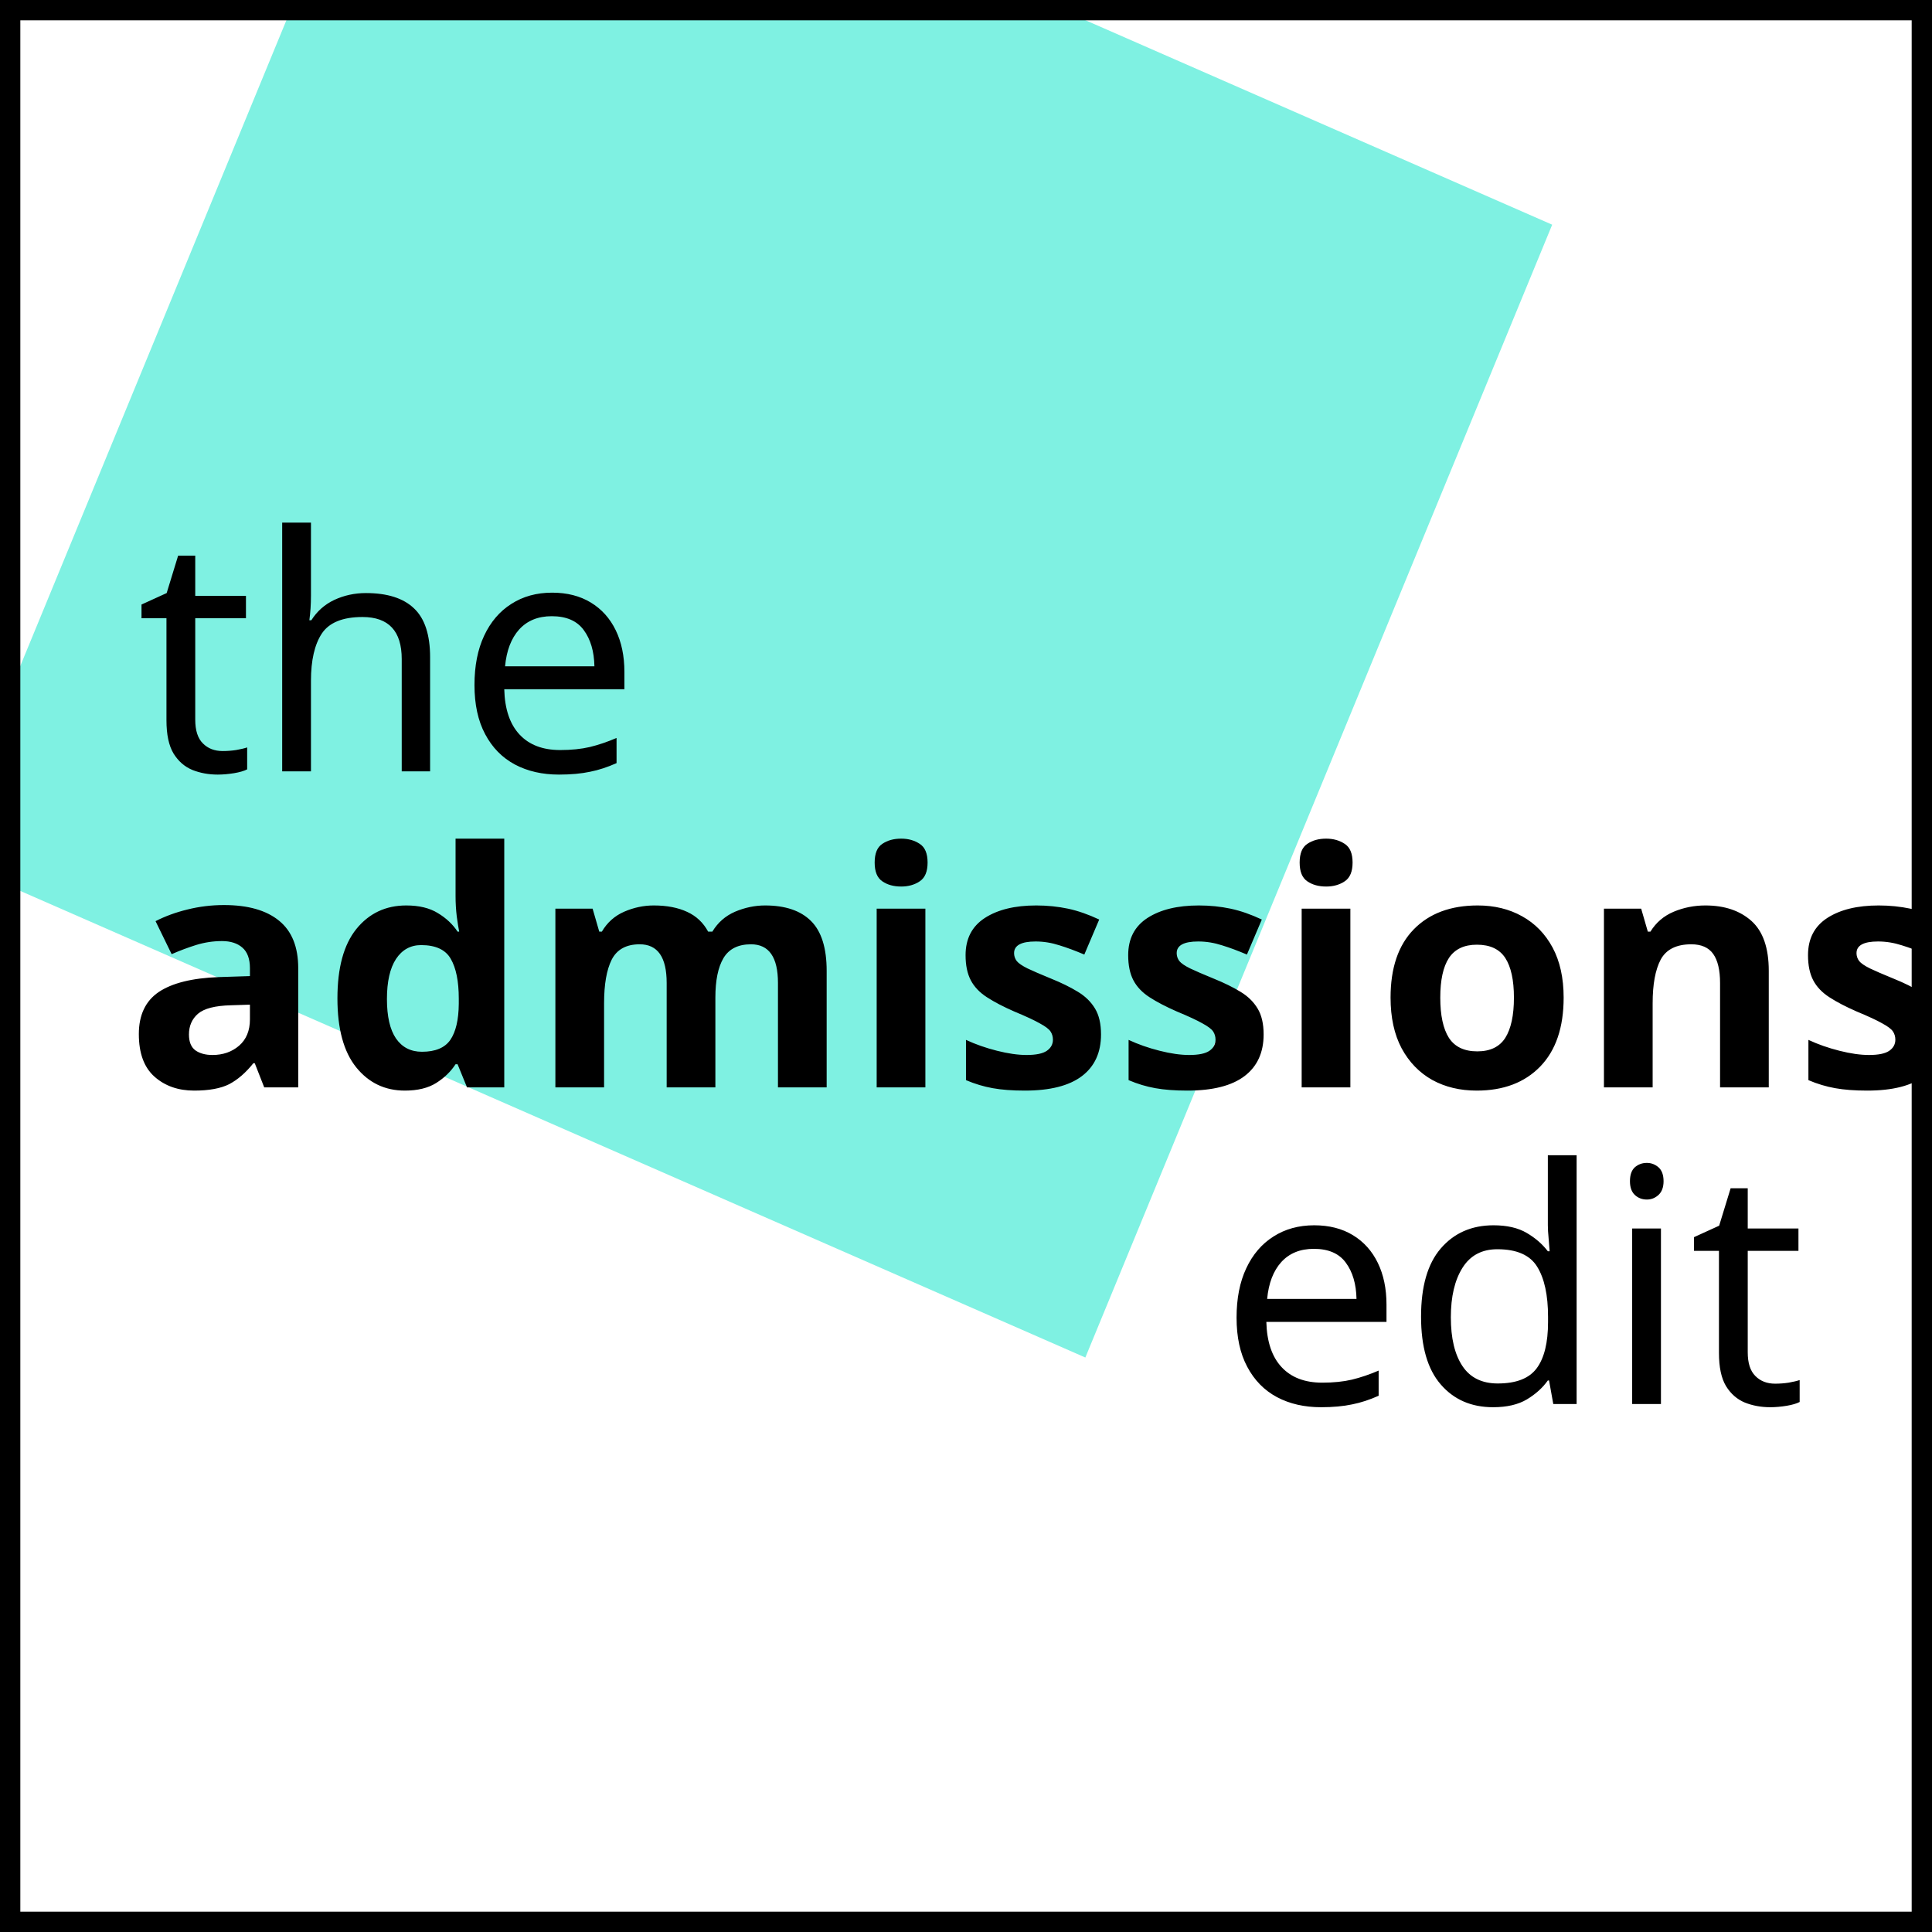
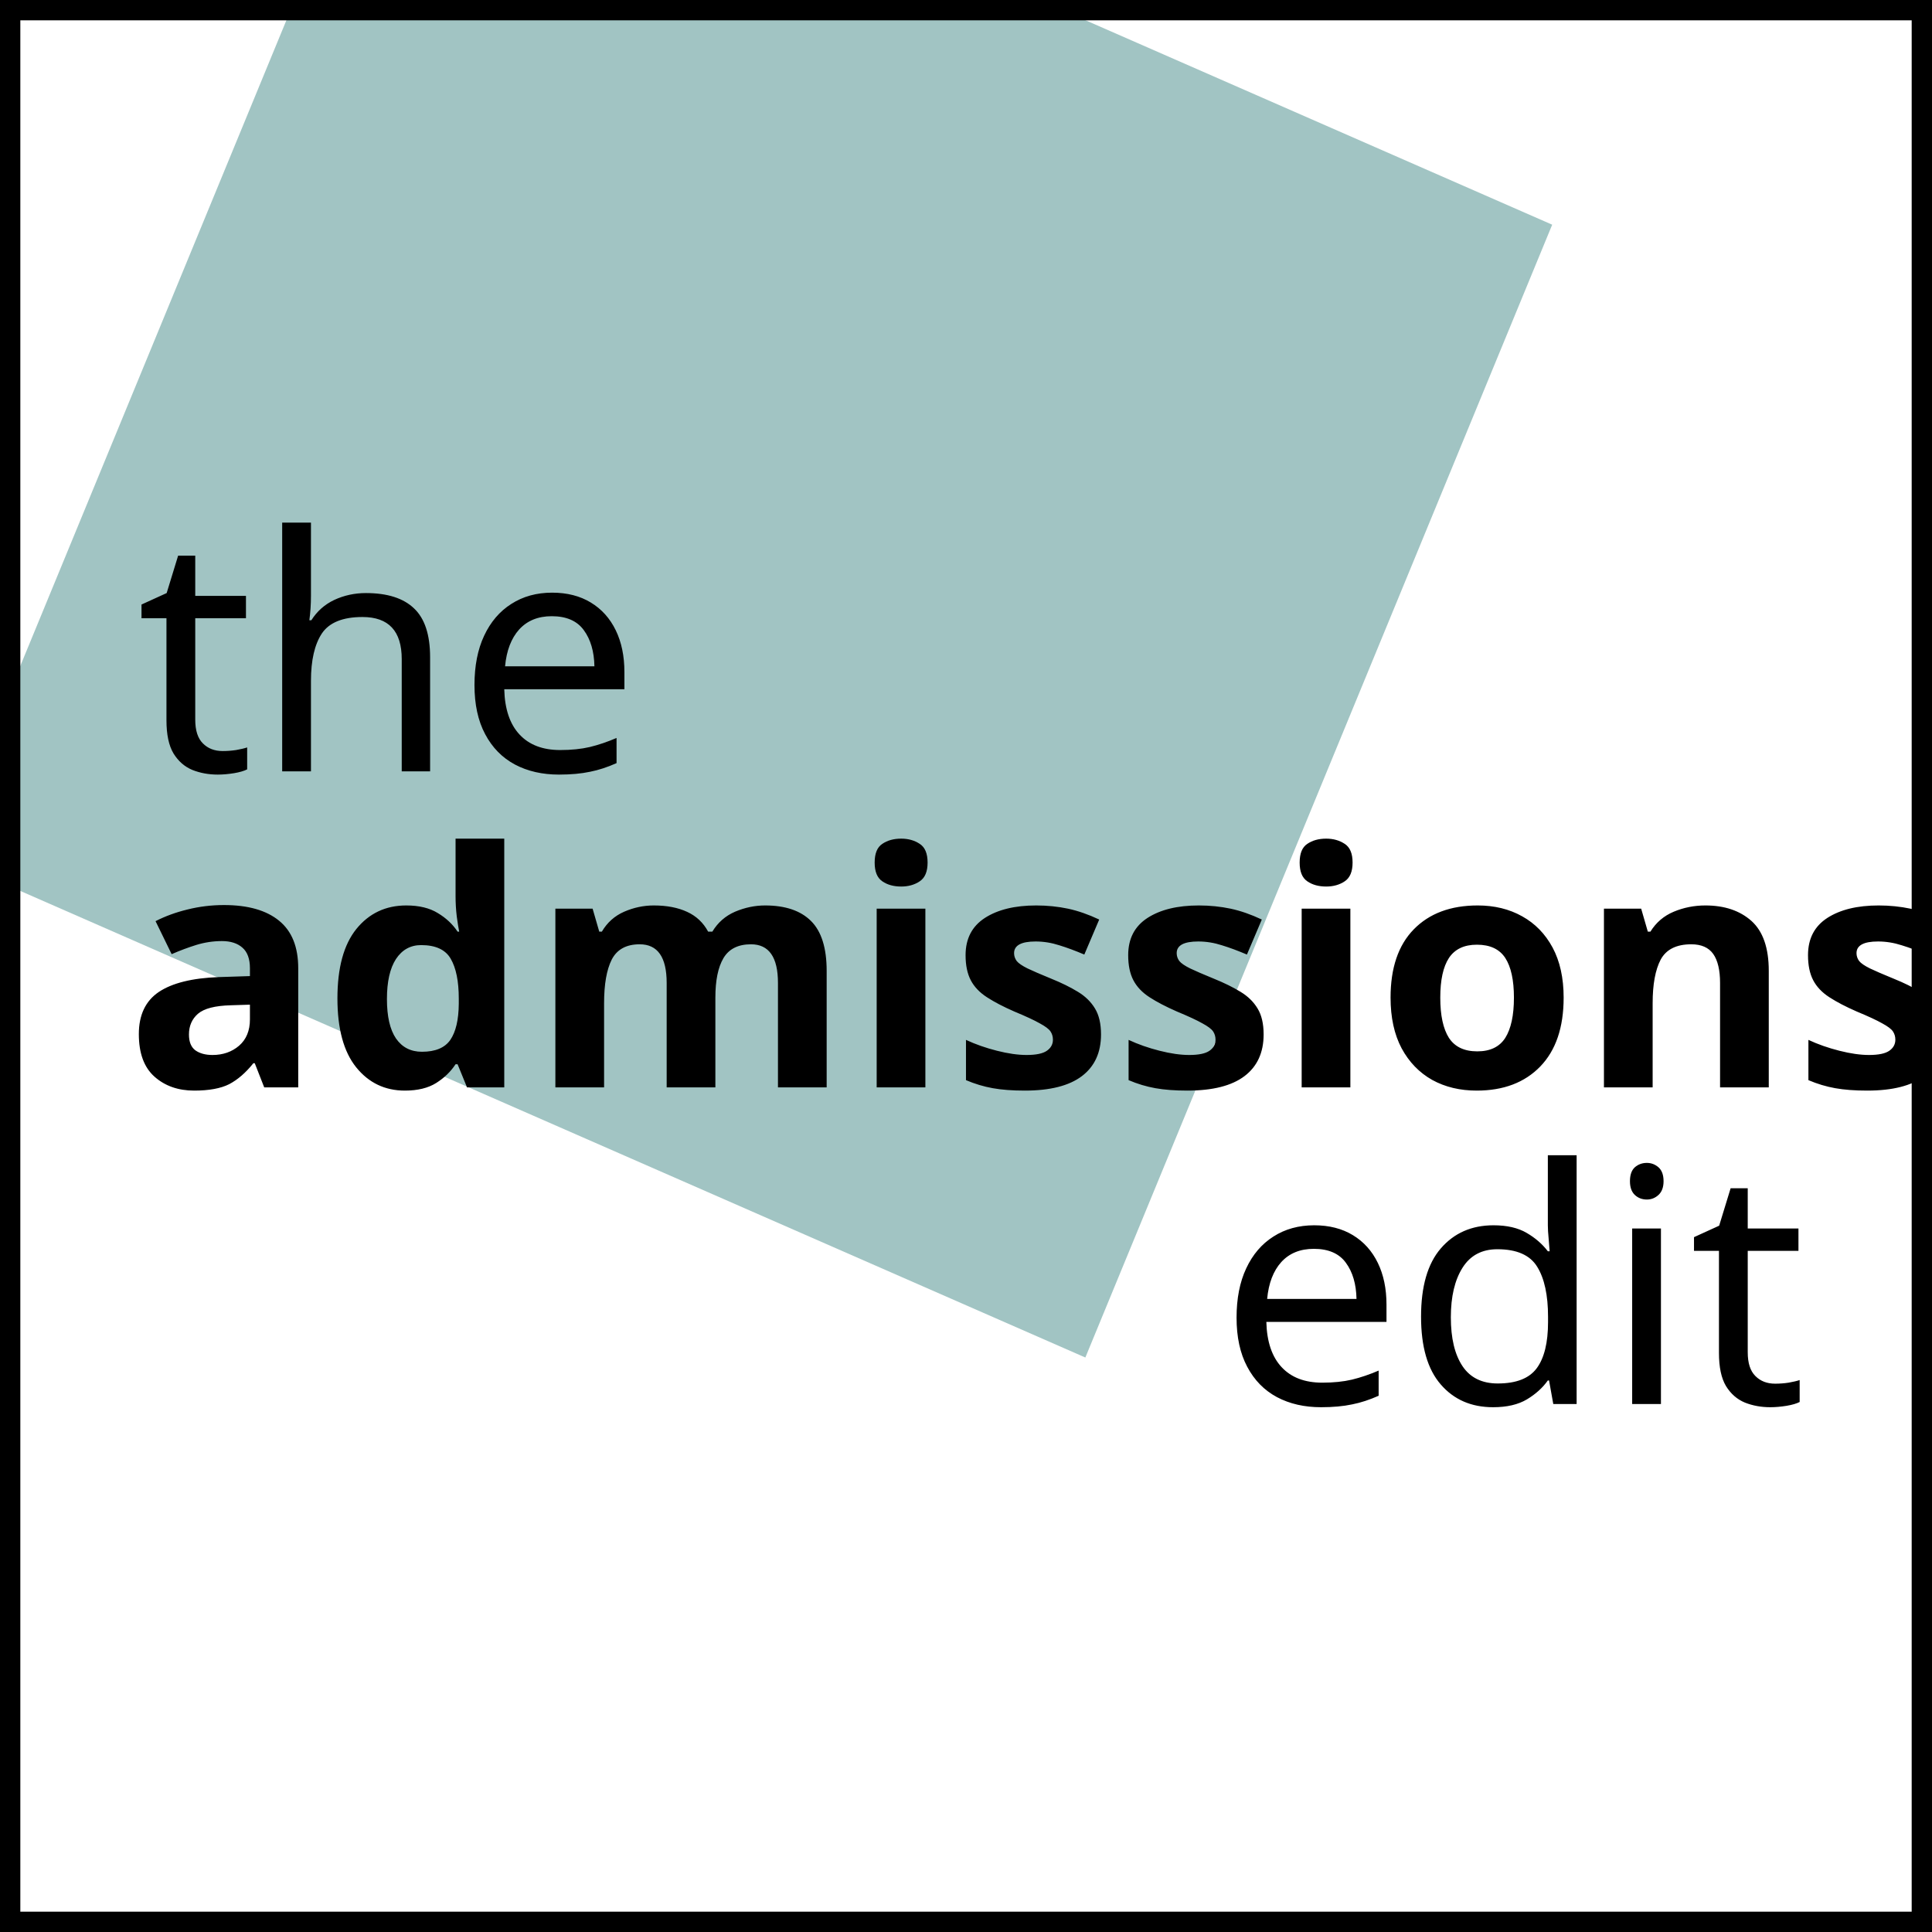
- <svg xmlns="http://www.w3.org/2000/svg" width="150mm" height="150mm" viewBox="0 0 150 150" version="1.1" id="svg8">
+ <svg xmlns="http://www.w3.org/2000/svg" id="svg8" version="1.1" viewBox="0 0 150 150" height="150mm" width="150mm">
  <defs id="defs2">
    </defs>
-   <g id="layer1" transform="translate(-28.95077,-40.27121)">
-     <path transform="matrix(0.3810222,-0.9245659,0.9159615,0.4012662,0,0)" y="63.284" x="-88.018" height="96.934" width="95.127" id="rect893" style="fill:#7ff1e2;fill-opacity:1;stroke:none;stroke-width:3.884" d="M -88.018,63.284 H 7.11 V 160.218 H -88.018 Z" />
-     <text xml:space="preserve" style="font-style:normal;font-weight:normal;font-size:25.4px;line-height:1;font-family:sans-serif;fill:#000000;fill-opacity:1;stroke:none;stroke-width:0.265" x="38.667" y="124.695" id="text835">
-       <tspan x="38.667" y="124.695" style="font-style:normal;font-variant:normal;font-weight:600;font-stretch:normal;font-family:'Avenir Next';-inkscape-font-specification:'Avenir Next Semi-Bold';word-spacing:0px;fill:#000000;fill-opacity:1;stroke-width:0.265" id="tspan839">admissions</tspan>
+   <g transform="translate(-28.95077,-40.27121)" id="layer1">
+     <path d="M -88.018,63.284 H 7.11 V 160.218 H -88.018 Z" style="fill:#a1c4c3;fill-opacity:1;stroke:none;stroke-width:3.884" id="rect893" width="95.127" height="96.934" x="-88.018" y="63.284" transform="matrix(0.3810222,-0.9245659,0.9159615,0.4012662,0,0)" />
+     <text id="text835" y="124.695" x="38.667" style="font-style:normal;font-weight:normal;font-size:25.4px;line-height:1;font-family:sans-serif;fill:#000000;fill-opacity:1;stroke:none;stroke-width:0.265" xml:space="preserve">
+       <tspan id="tspan839" style="font-style:normal;font-variant:normal;font-weight:600;font-stretch:normal;font-family:'Avenir Next';-inkscape-font-specification:'Avenir Next Semi-Bold';word-spacing:0px;fill:#000000;fill-opacity:1;stroke-width:0.265" y="124.695" x="38.667">admissions</tspan>
    </text>
-     <text id="text849" y="100.161" x="39.531" style="font-style:normal;font-weight:normal;font-size:25.4px;line-height:1.25;font-family:sans-serif;fill:#000000;fill-opacity:1;stroke:none;stroke-width:0.265" xml:space="preserve">
-       <tspan style="font-style:normal;font-variant:normal;font-weight:normal;font-stretch:normal;font-family:'Avenir Next';-inkscape-font-specification:'Avenir Next';stroke-width:0.265" y="100.161" x="39.531" id="tspan847">the</tspan>
+     <text xml:space="preserve" style="font-style:normal;font-weight:normal;font-size:25.4px;line-height:1.25;font-family:sans-serif;fill:#000000;fill-opacity:1;stroke:none;stroke-width:0.265" x="39.531" y="100.161" id="text849">
+       <tspan id="tspan847" x="39.531" y="100.161" style="font-style:normal;font-variant:normal;font-weight:normal;font-stretch:normal;font-family:'Avenir Next';-inkscape-font-specification:'Avenir Next';stroke-width:0.265">the</tspan>
    </text>
-     <text id="text853" y="149.279" x="123.566" style="font-style:normal;font-weight:normal;font-size:25.4px;line-height:1.25;font-family:sans-serif;fill:#000000;fill-opacity:1;stroke:none;stroke-width:0.265" xml:space="preserve">
-       <tspan style="font-style:normal;font-variant:normal;font-weight:normal;font-stretch:normal;font-family:'Avenir Next';-inkscape-font-specification:'Avenir Next';stroke-width:0.265" y="149.279" x="123.566" id="tspan851">edit</tspan>
+     <text xml:space="preserve" style="font-style:normal;font-weight:normal;font-size:25.4px;line-height:1.25;font-family:sans-serif;fill:#000000;fill-opacity:1;stroke:none;stroke-width:0.265" x="123.566" y="149.279" id="text853">
+       <tspan id="tspan851" x="123.566" y="149.279" style="font-style:normal;font-variant:normal;font-weight:normal;font-stretch:normal;font-family:'Avenir Next';-inkscape-font-specification:'Avenir Next';stroke-width:0.265">edit</tspan>
    </text>
-     <rect style="fill:none;stroke:#000000;stroke-width:1.578;stroke-miterlimit:4;stroke-dasharray:none;stroke-opacity:1" id="rect848" width="148.422" height="148.422" x="29.74" y="41.06" />
+     <rect y="41.06" x="29.74" height="148.422" width="148.422" id="rect848" style="fill:none;stroke:#000000;stroke-width:1.578;stroke-miterlimit:4;stroke-dasharray:none;stroke-opacity:1" />
  </g>
</svg>
